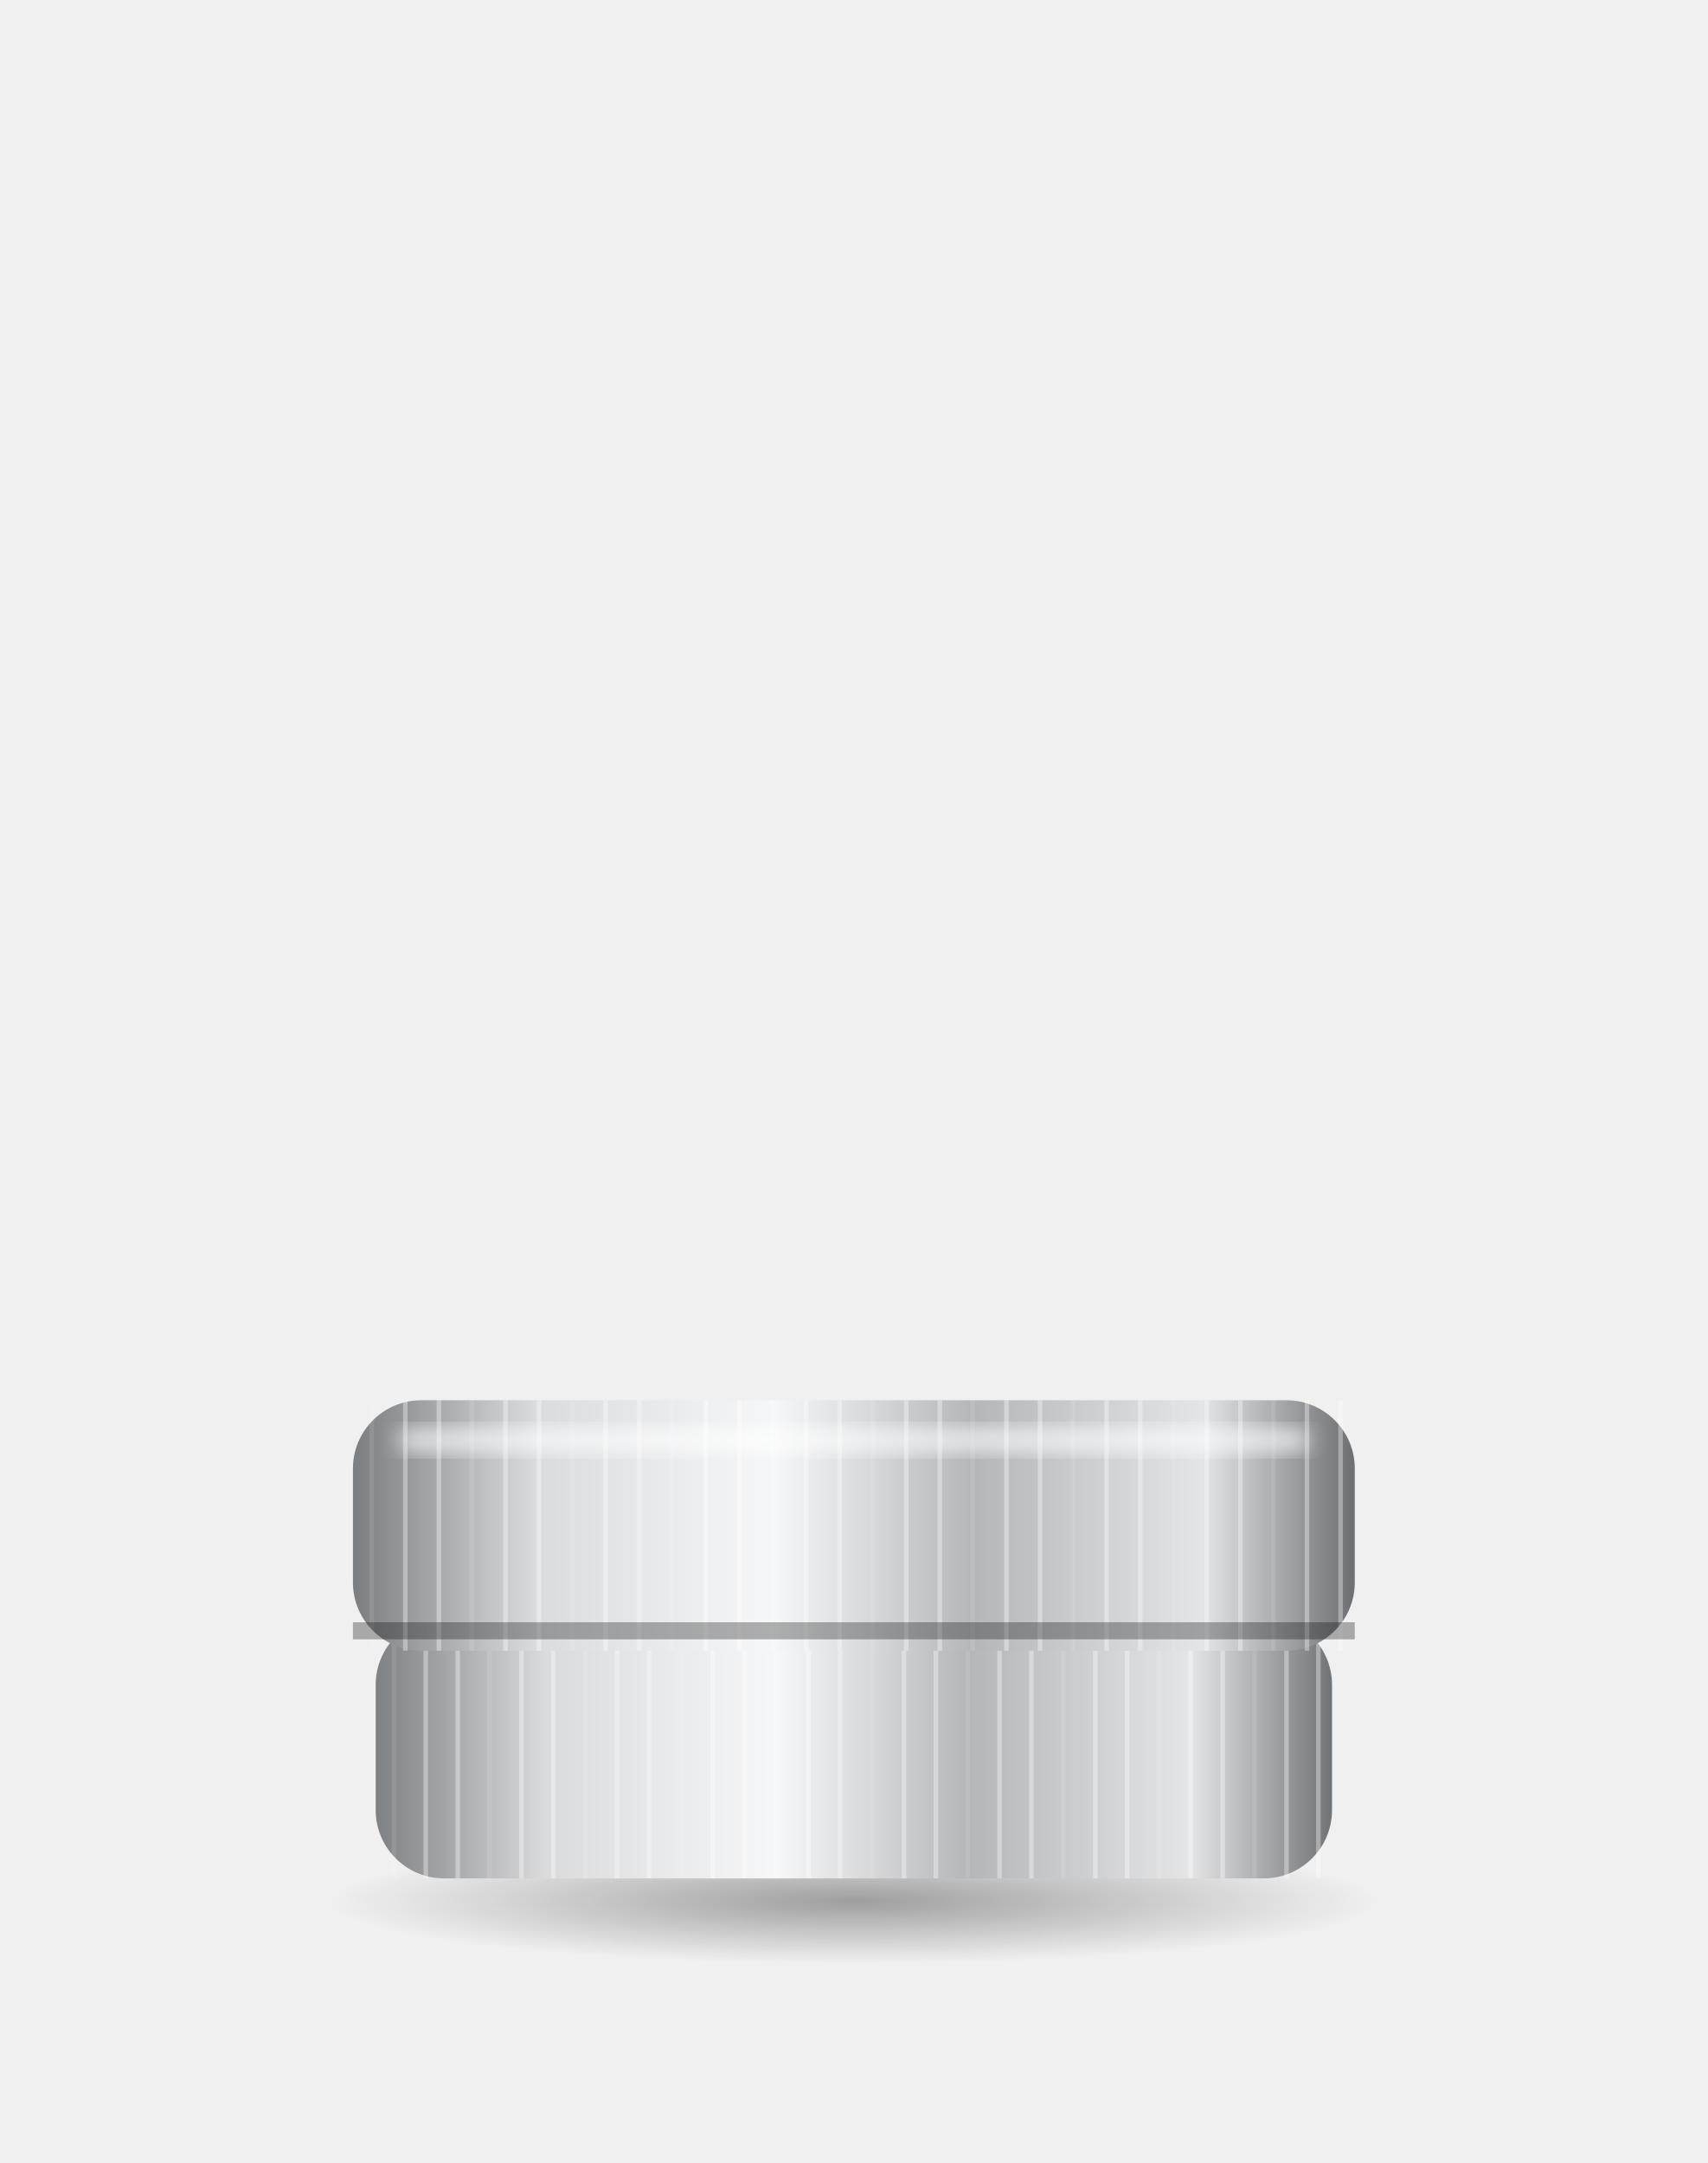
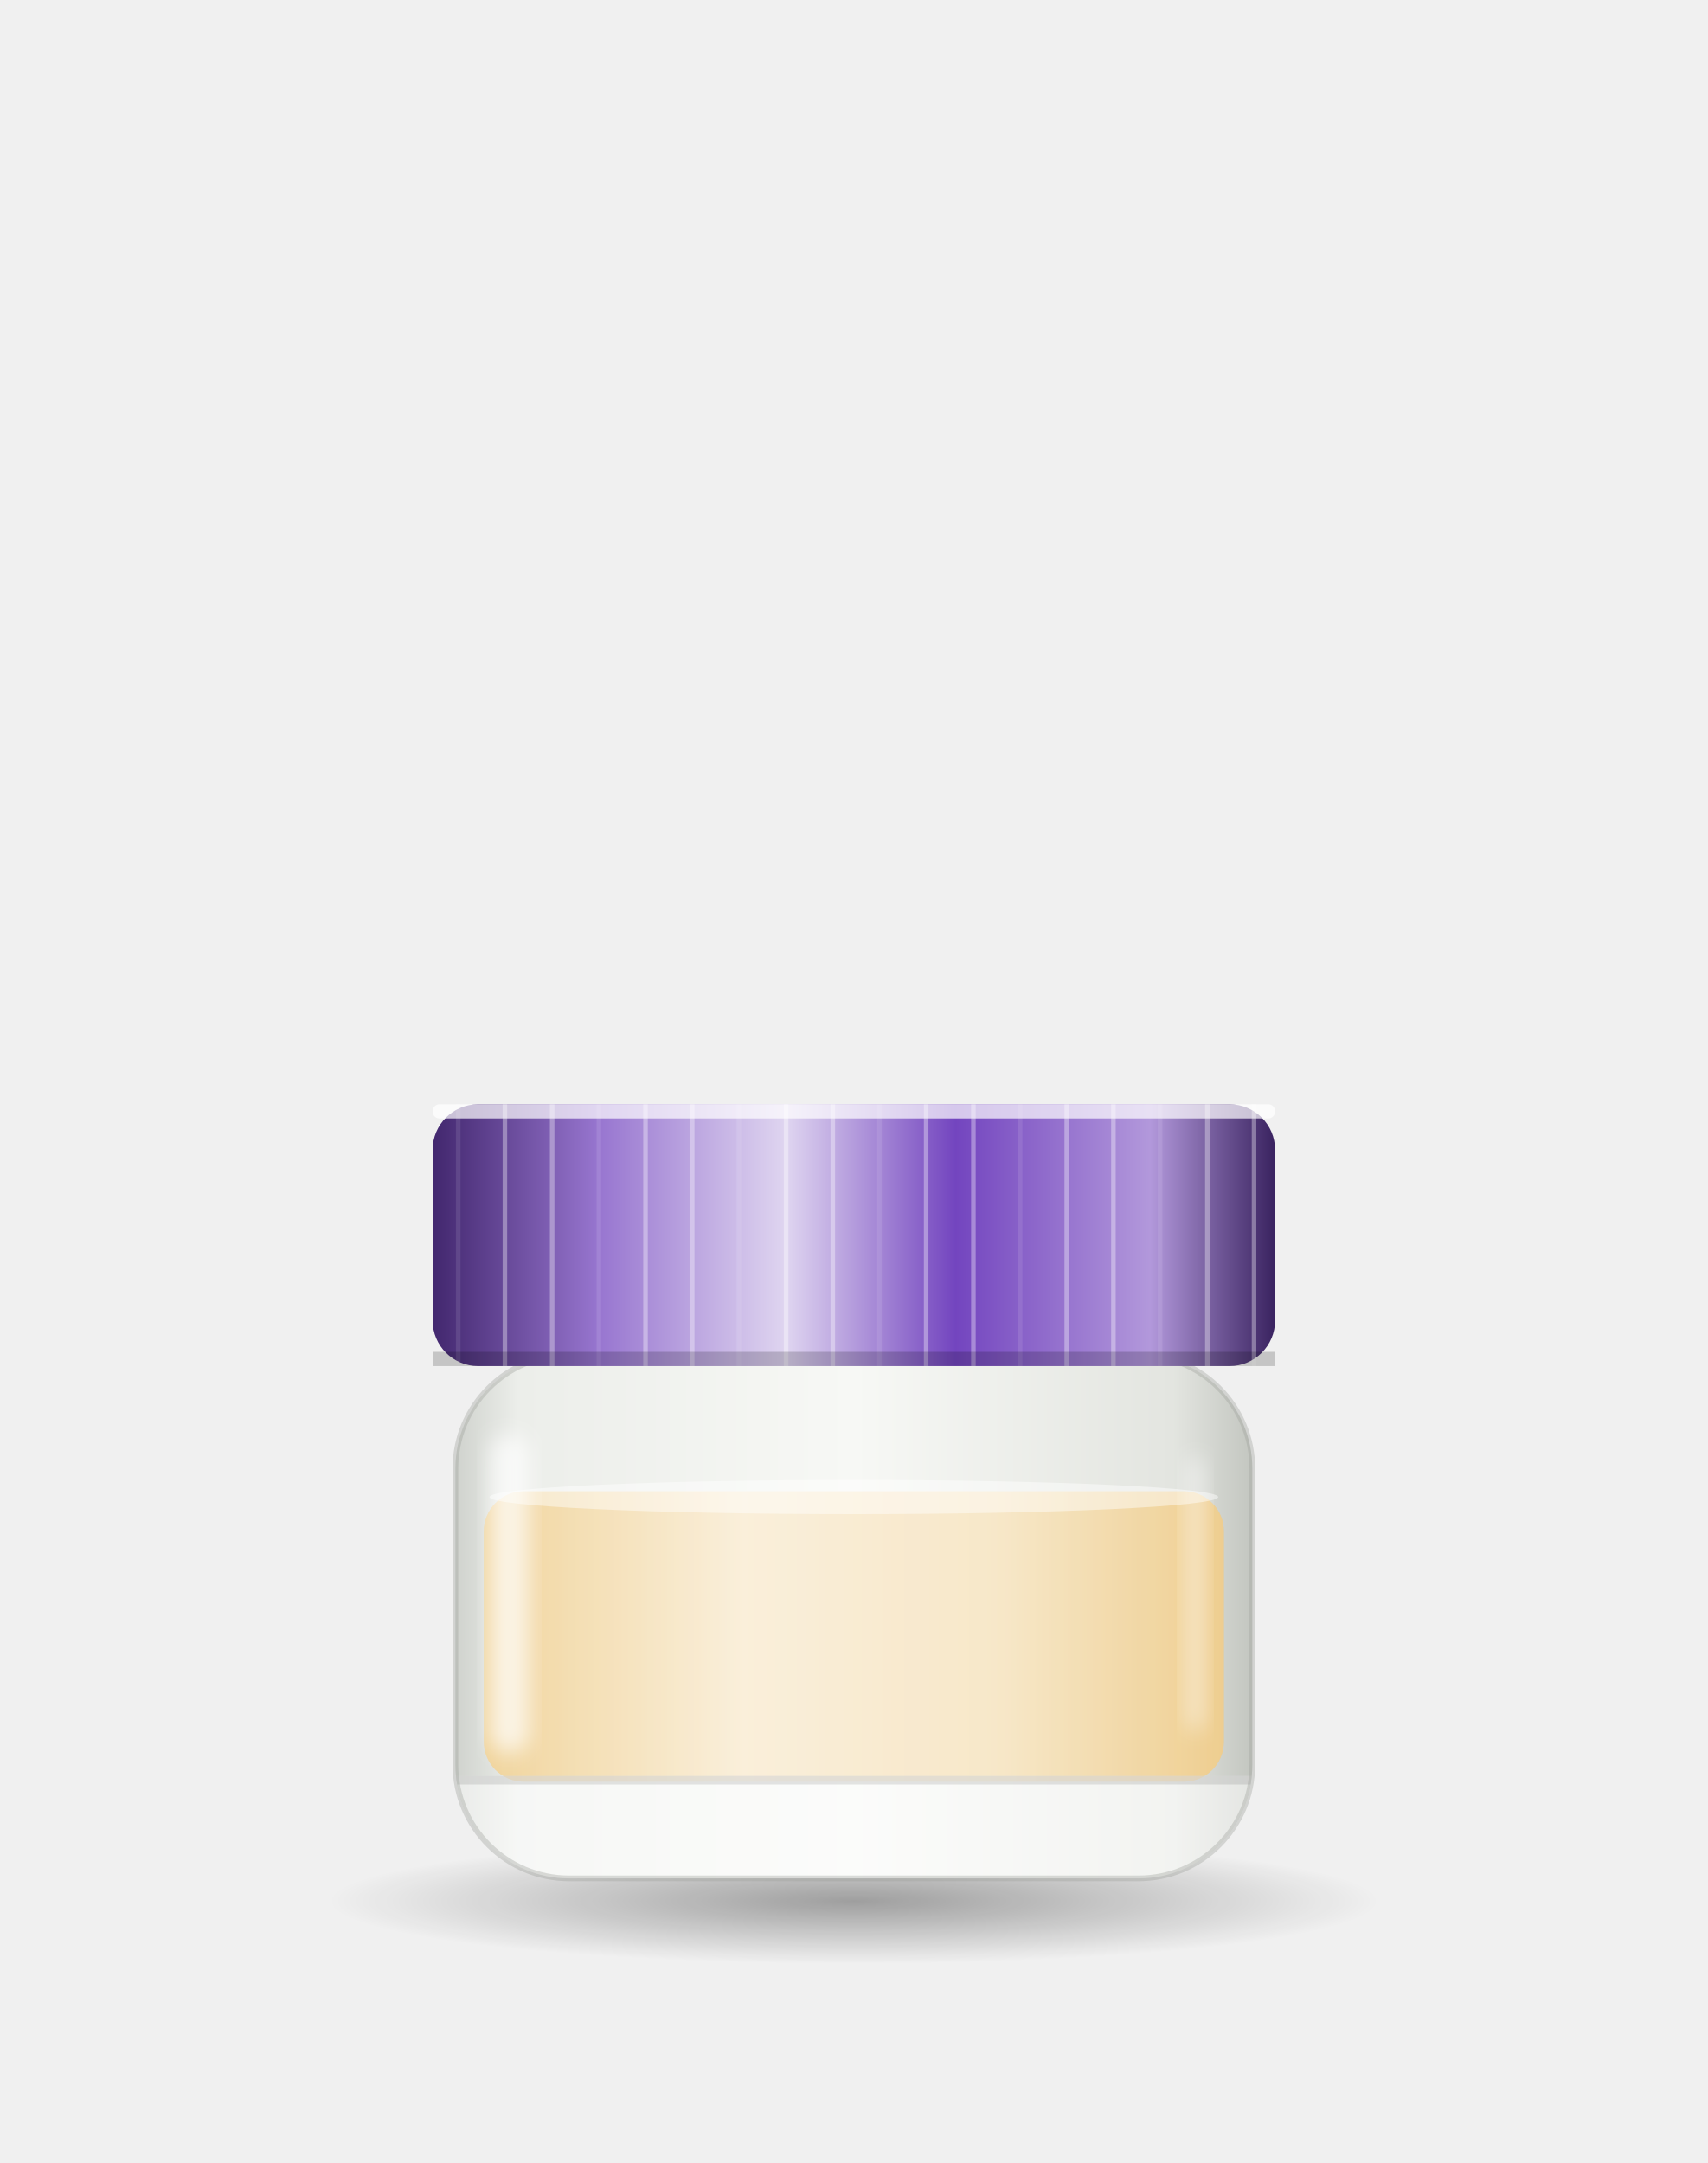
<svg xmlns="http://www.w3.org/2000/svg" viewBox="0 0 300 380" role="img" aria-label="Illustration">
  <defs>
+     <linearGradient id="lp" x1="0" x2="1">
+       <stop offset="0" stop-color="#41266d" />
+       <stop offset=".2" stop-color="#9876d0" />
+       <stop offset=".42" stop-color="#dfd5f0" />
+       <stop offset=".62" stop-color="#7345bf" />
+       <stop offset=".85" stop-color="#b298db" />
+       <stop offset="1" stop-color="#38215e" />
+     </linearGradient>
    <linearGradient id="fg" x1="0" x2="1">
      <stop offset="0" stop-color="#cfd2cd" />
      <stop offset=".08" stop-color="#eceeea" />
      <stop offset=".5" stop-color="#f7f8f5" />
      <stop offset=".9" stop-color="#e3e5e0" />
      <stop offset="1" stop-color="#c3c6c0" />
    </linearGradient>
    <linearGradient id="lq" x1="0" x2="1">
-       <stop offset="0" stop-color="#ebab4a" />
-       <stop offset=".35" stop-color="#f5d6a6" />
-       <stop offset=".7" stop-color="#f2c98a" />
-       <stop offset="1" stop-color="#e9a337" />
+       <stop offset="0" stop-color="#ebc16f" />
+       <stop offset=".35" stop-color="#f8e8c9" />
+       <stop offset=".7" stop-color="#f4dcae" />
+       <stop offset="1" stop-color="#e9b95d" />
    </linearGradient>
    <linearGradient id="mt" x1="0" x2="1">
      <stop offset="0" stop-color="#7d8083" />
      <stop offset=".18" stop-color="#d9dbdd" />
      <stop offset=".42" stop-color="#f6f7f8" />
      <stop offset=".62" stop-color="#b4b7ba" />
      <stop offset=".85" stop-color="#e3e5e7" />
      <stop offset="1" stop-color="#6f7275" />
    </linearGradient>
    <linearGradient id="bk" x1="0" x2="1">
      <stop offset="0" stop-color="#0c0c0c" />
      <stop offset=".3" stop-color="#4a4a4a" />
      <stop offset=".6" stop-color="#1a1a1a" />
      <stop offset="1" stop-color="#050505" />
    </linearGradient>
    <radialGradient id="sh" cx=".5" cy=".5" r=".5">
      <stop offset="0" stop-color="#000" stop-opacity=".34" />
      <stop offset="1" stop-color="#000" stop-opacity="0" />
    </radialGradient>
    <filter id="bl" x="-30%" y="-30%" width="160%" height="160%">
      <feGaussianBlur stdDeviation="1.8" />
    </filter>
  </defs>
  <ellipse cx="150" cy="334" rx="92" ry="11" fill="url(#sh)" />
-   <rect x="66" y="284" width="168" height="46" rx="12" fill="url(#mt)" />
-   <rect x="68.8" y="284" width=".8" height="46" fill="#fff" opacity="0.1" />
-   <rect x="74.4" y="284" width=".8" height="46" fill="#fff" opacity="0.35" />
-   <rect x="80.0" y="284" width=".8" height="46" fill="#fff" opacity="0.35" />
-   <rect x="85.6" y="284" width=".8" height="46" fill="#fff" opacity="0.1" />
-   <rect x="91.2" y="284" width=".8" height="46" fill="#fff" opacity="0.35" />
-   <rect x="96.8" y="284" width=".8" height="46" fill="#fff" opacity="0.35" />
-   <rect x="102.4" y="284" width=".8" height="46" fill="#fff" opacity="0.1" />
-   <rect x="108.0" y="284" width=".8" height="46" fill="#fff" opacity="0.35" />
-   <rect x="113.6" y="284" width=".8" height="46" fill="#fff" opacity="0.35" />
-   <rect x="119.2" y="284" width=".8" height="46" fill="#fff" opacity="0.1" />
-   <rect x="124.8" y="284" width=".8" height="46" fill="#fff" opacity="0.35" />
-   <rect x="130.4" y="284" width=".8" height="46" fill="#fff" opacity="0.35" />
-   <rect x="136.0" y="284" width=".8" height="46" fill="#fff" opacity="0.1" />
-   <rect x="141.6" y="284" width=".8" height="46" fill="#fff" opacity="0.35" />
-   <rect x="147.2" y="284" width=".8" height="46" fill="#fff" opacity="0.35" />
-   <rect x="152.8" y="284" width=".8" height="46" fill="#fff" opacity="0.1" />
-   <rect x="158.4" y="284" width=".8" height="46" fill="#fff" opacity="0.35" />
-   <rect x="164.0" y="284" width=".8" height="46" fill="#fff" opacity="0.35" />
-   <rect x="169.6" y="284" width=".8" height="46" fill="#fff" opacity="0.1" />
-   <rect x="175.2" y="284" width=".8" height="46" fill="#fff" opacity="0.35" />
-   <rect x="180.8" y="284" width=".8" height="46" fill="#fff" opacity="0.35" />
-   <rect x="186.4" y="284" width=".8" height="46" fill="#fff" opacity="0.1" />
-   <rect x="192.0" y="284" width=".8" height="46" fill="#fff" opacity="0.35" />
-   <rect x="197.6" y="284" width=".8" height="46" fill="#fff" opacity="0.35" />
-   <rect x="203.2" y="284" width=".8" height="46" fill="#fff" opacity="0.1" />
-   <rect x="208.8" y="284" width=".8" height="46" fill="#fff" opacity="0.35" />
-   <rect x="214.4" y="284" width=".8" height="46" fill="#fff" opacity="0.35" />
-   <rect x="220.0" y="284" width=".8" height="46" fill="#fff" opacity="0.1" />
-   <rect x="225.6" y="284" width=".8" height="46" fill="#fff" opacity="0.35" />
-   <rect x="231.2" y="284" width=".8" height="46" fill="#fff" opacity="0.35" />
-   <rect x="62" y="246" width="176" height="44" rx="12" fill="url(#mt)" />
-   <rect x="64.9" y="246" width=".8" height="44" fill="#fff" opacity="0.1" />
-   <rect x="70.8" y="246" width=".8" height="44" fill="#fff" opacity="0.35" />
-   <rect x="76.7" y="246" width=".8" height="44" fill="#fff" opacity="0.35" />
-   <rect x="82.5" y="246" width=".8" height="44" fill="#fff" opacity="0.1" />
-   <rect x="88.4" y="246" width=".8" height="44" fill="#fff" opacity="0.35" />
-   <rect x="94.3" y="246" width=".8" height="44" fill="#fff" opacity="0.35" />
-   <rect x="100.1" y="246" width=".8" height="44" fill="#fff" opacity="0.1" />
-   <rect x="106.0" y="246" width=".8" height="44" fill="#fff" opacity="0.35" />
-   <rect x="111.9" y="246" width=".8" height="44" fill="#fff" opacity="0.35" />
-   <rect x="117.7" y="246" width=".8" height="44" fill="#fff" opacity="0.1" />
-   <rect x="123.6" y="246" width=".8" height="44" fill="#fff" opacity="0.35" />
-   <rect x="129.5" y="246" width=".8" height="44" fill="#fff" opacity="0.35" />
-   <rect x="135.3" y="246" width=".8" height="44" fill="#fff" opacity="0.1" />
-   <rect x="141.2" y="246" width=".8" height="44" fill="#fff" opacity="0.35" />
-   <rect x="147.1" y="246" width=".8" height="44" fill="#fff" opacity="0.35" />
-   <rect x="152.9" y="246" width=".8" height="44" fill="#fff" opacity="0.1" />
-   <rect x="158.8" y="246" width=".8" height="44" fill="#fff" opacity="0.35" />
-   <rect x="164.7" y="246" width=".8" height="44" fill="#fff" opacity="0.35" />
-   <rect x="170.5" y="246" width=".8" height="44" fill="#fff" opacity="0.1" />
-   <rect x="176.4" y="246" width=".8" height="44" fill="#fff" opacity="0.35" />
-   <rect x="182.3" y="246" width=".8" height="44" fill="#fff" opacity="0.35" />
-   <rect x="188.1" y="246" width=".8" height="44" fill="#fff" opacity="0.1" />
-   <rect x="194.0" y="246" width=".8" height="44" fill="#fff" opacity="0.35" />
-   <rect x="199.9" y="246" width=".8" height="44" fill="#fff" opacity="0.35" />
-   <rect x="205.7" y="246" width=".8" height="44" fill="#fff" opacity="0.1" />
-   <rect x="211.6" y="246" width=".8" height="44" fill="#fff" opacity="0.35" />
-   <rect x="217.5" y="246" width=".8" height="44" fill="#fff" opacity="0.35" />
-   <rect x="223.3" y="246" width=".8" height="44" fill="#fff" opacity="0.1" />
-   <rect x="229.2" y="246" width=".8" height="44" fill="#fff" opacity="0.35" />
-   <rect x="235.1" y="246" width=".8" height="44" fill="#fff" opacity="0.35" />
-   <rect x="70" y="251" width="160" height="4" rx="2" fill="#fff" opacity=".7" filter="url(#bl)" />
-   <rect x="62" y="285" width="176" height="3" fill="#000" opacity=".3" />
+   <clipPath id="fc">
+     <rect x="80.0" y="238" width="140" height="92" rx="20" />
+   </clipPath>
+   <rect x="80.0" y="238" width="140" height="92" rx="20" fill="url(#fg)" />
+   <g clip-path="url(#fc)">
+     <rect x="85.0" y="262" width="130" height="51" rx="7" fill="url(#lq)" opacity=".92" />
+     <rect x="85.0" y="262" width="130" height="51" rx="7" fill="#fff" opacity=".28" />
+     <ellipse cx="150" cy="263" rx="64.0" ry="3" fill="#fff" opacity=".45" />
+     <rect x="80.0" y="312" width="140" height="18" fill="#fff" opacity=".55" />
+     <rect x="80.0" y="312" width="140" height="1.5" fill="#000" opacity=".1" />
+     <rect x="86.0" y="252" width="7" height="56" rx="3.5" fill="#fff" opacity=".7" filter="url(#bl)" />
+     <rect x="208.0" y="256" width="4" height="48" rx="2" fill="#fff" opacity=".4" filter="url(#bl)" />
+   </g>
+   <rect x="80.0" y="238" width="140" height="92" rx="20" fill="none" stroke="#9a9d97" stroke-opacity=".35" />
+   <rect x="76" y="194" width="148" height="46" rx="8" fill="url(#lp)" />
+   <rect x="80.1" y="194" width=".8" height="46" fill="#fff" opacity="0.1" />
+   <rect x="88.3" y="194" width=".8" height="46" fill="#fff" opacity="0.35" />
+   <rect x="96.6" y="194" width=".8" height="46" fill="#fff" opacity="0.35" />
+   <rect x="104.8" y="194" width=".8" height="46" fill="#fff" opacity="0.1" />
+   <rect x="113.0" y="194" width=".8" height="46" fill="#fff" opacity="0.35" />
+   <rect x="121.2" y="194" width=".8" height="46" fill="#fff" opacity="0.35" />
+   <rect x="129.4" y="194" width=".8" height="46" fill="#fff" opacity="0.1" />
+   <rect x="137.7" y="194" width=".8" height="46" fill="#fff" opacity="0.35" />
+   <rect x="145.9" y="194" width=".8" height="46" fill="#fff" opacity="0.35" />
+   <rect x="154.1" y="194" width=".8" height="46" fill="#fff" opacity="0.1" />
+   <rect x="162.3" y="194" width=".8" height="46" fill="#fff" opacity="0.35" />
+   <rect x="170.6" y="194" width=".8" height="46" fill="#fff" opacity="0.35" />
+   <rect x="178.8" y="194" width=".8" height="46" fill="#fff" opacity="0.1" />
+   <rect x="187.0" y="194" width=".8" height="46" fill="#fff" opacity="0.35" />
+   <rect x="195.2" y="194" width=".8" height="46" fill="#fff" opacity="0.35" />
+   <rect x="203.4" y="194" width=".8" height="46" fill="#fff" opacity="0.1" />
+   <rect x="211.7" y="194" width=".8" height="46" fill="#fff" opacity="0.35" />
+   <rect x="219.9" y="194" width=".8" height="46" fill="#fff" opacity="0.35" />
+   <rect x="76" y="194" width="148" height="2.5" rx="1.2" fill="#fff" opacity=".7" />
+   <rect x="76" y="237.5" width="148" height="2.5" fill="#000" opacity=".18" />
</svg>
